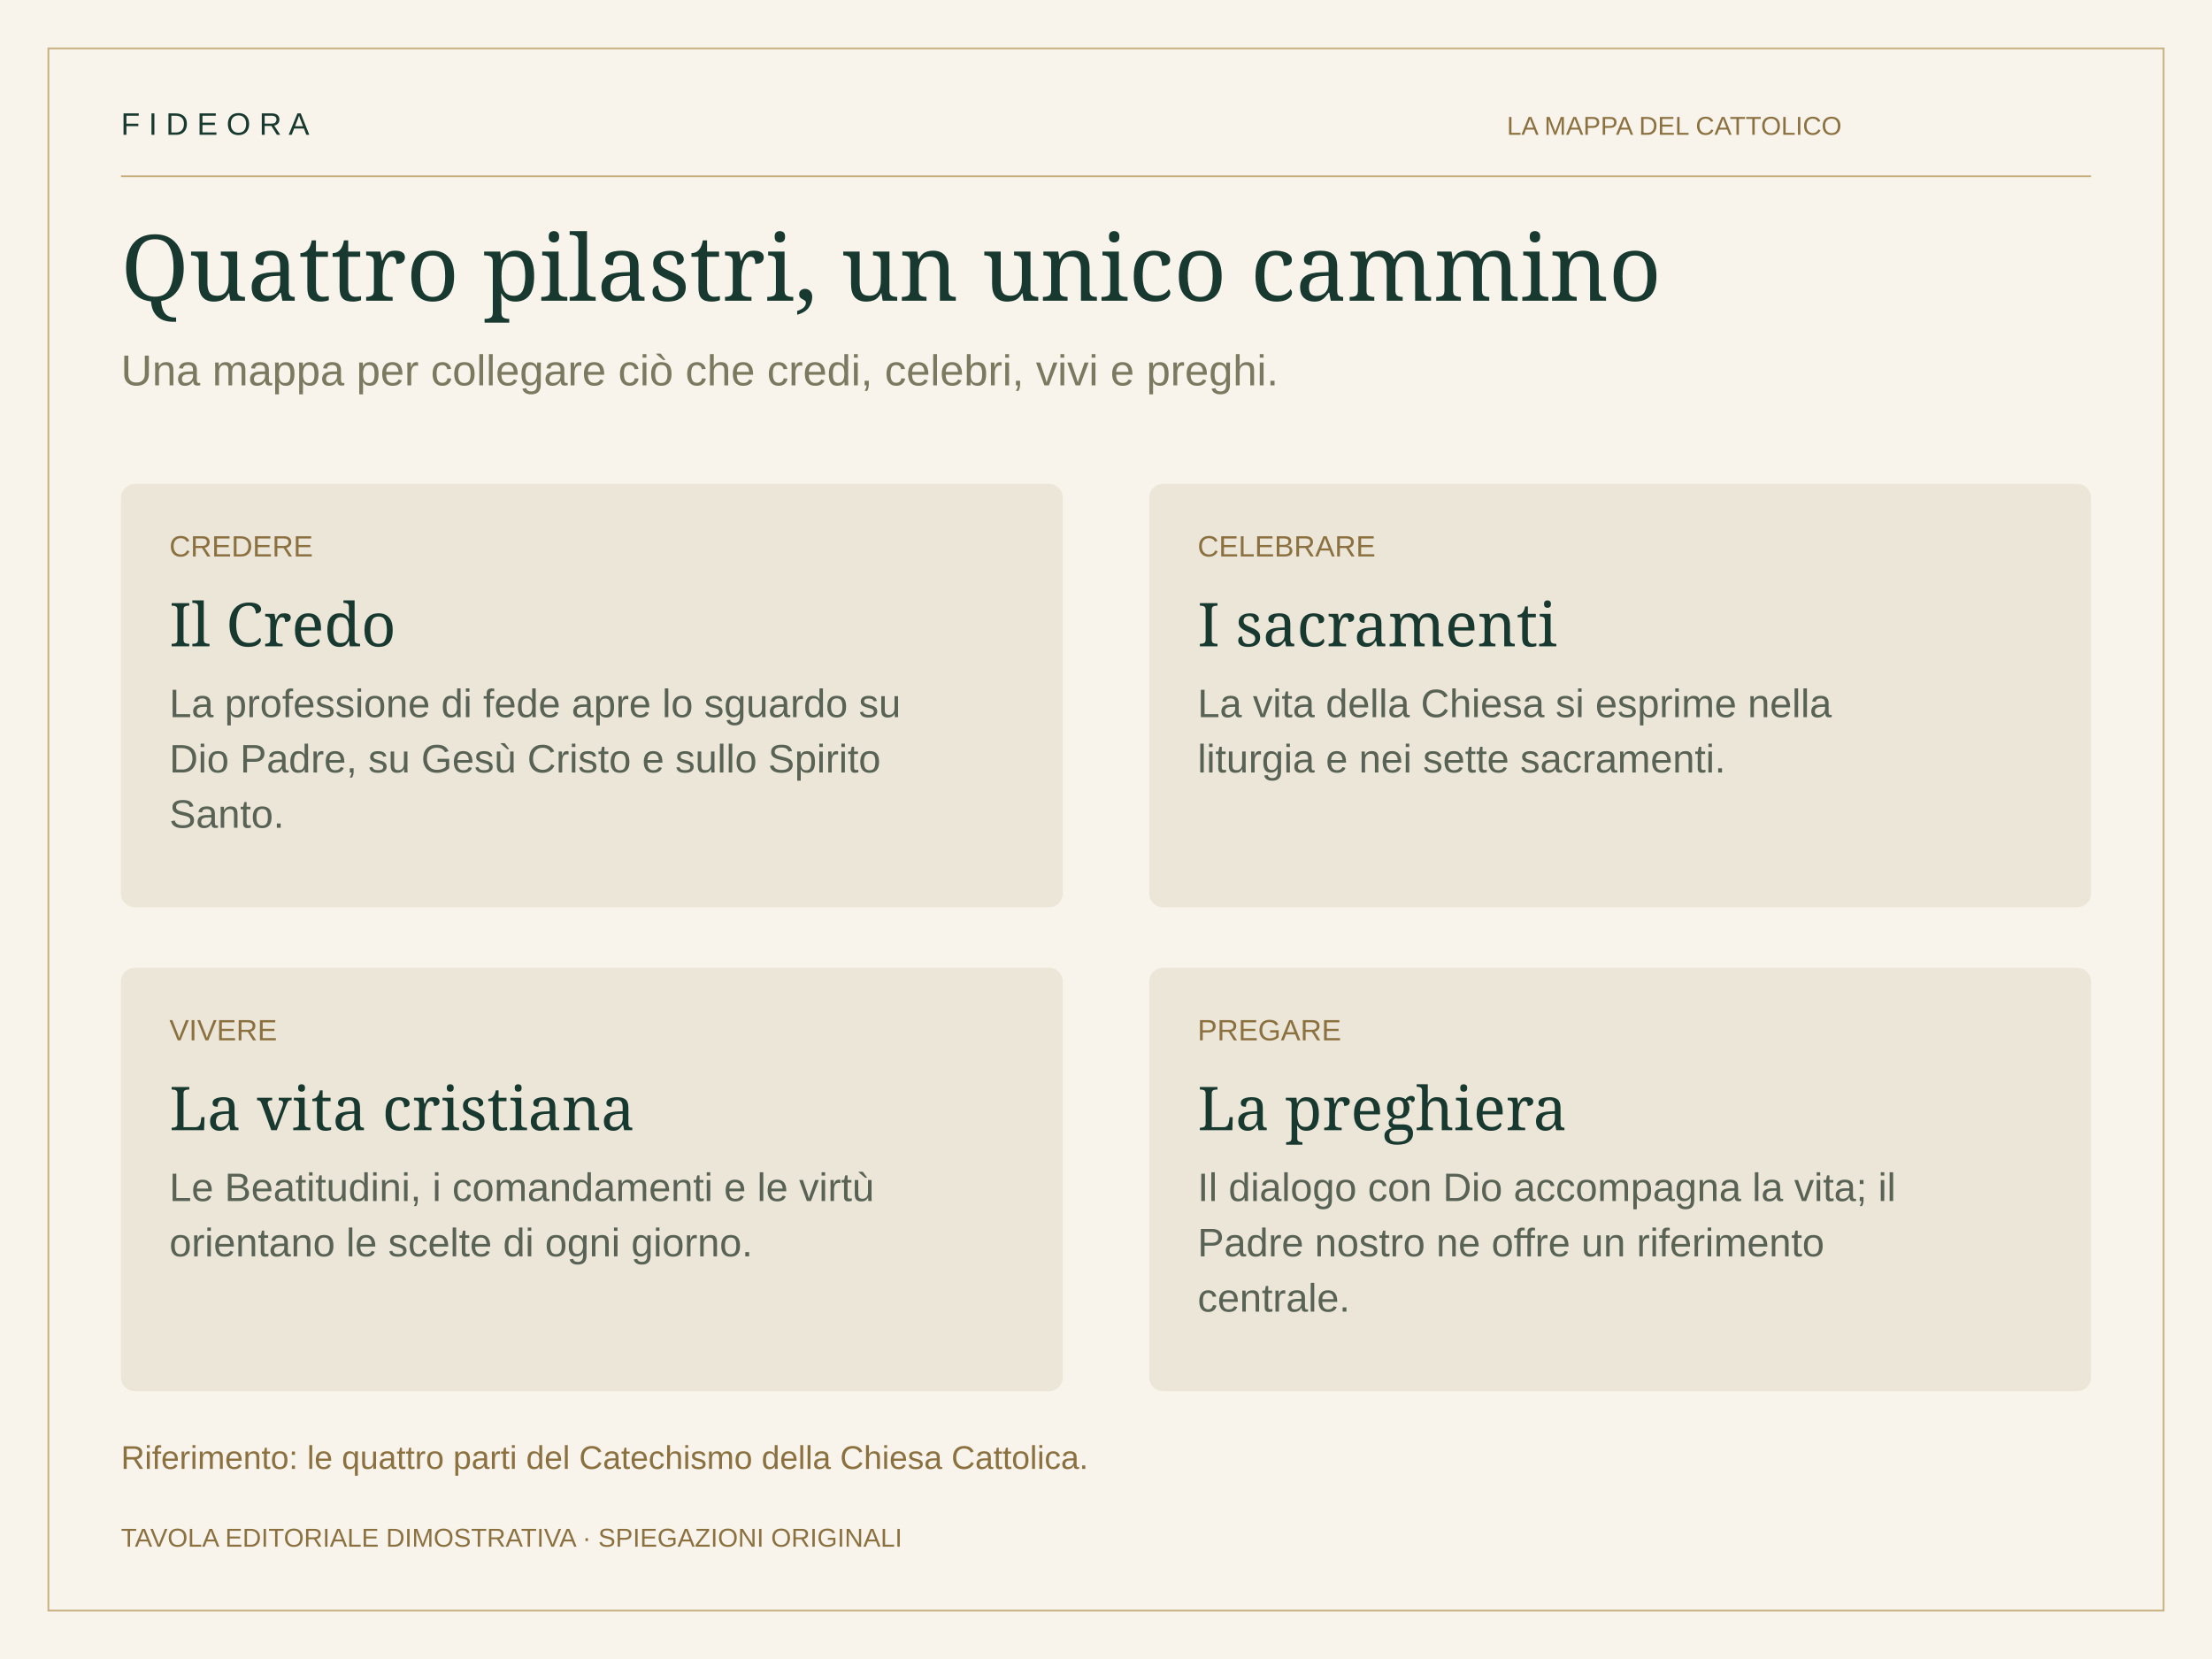
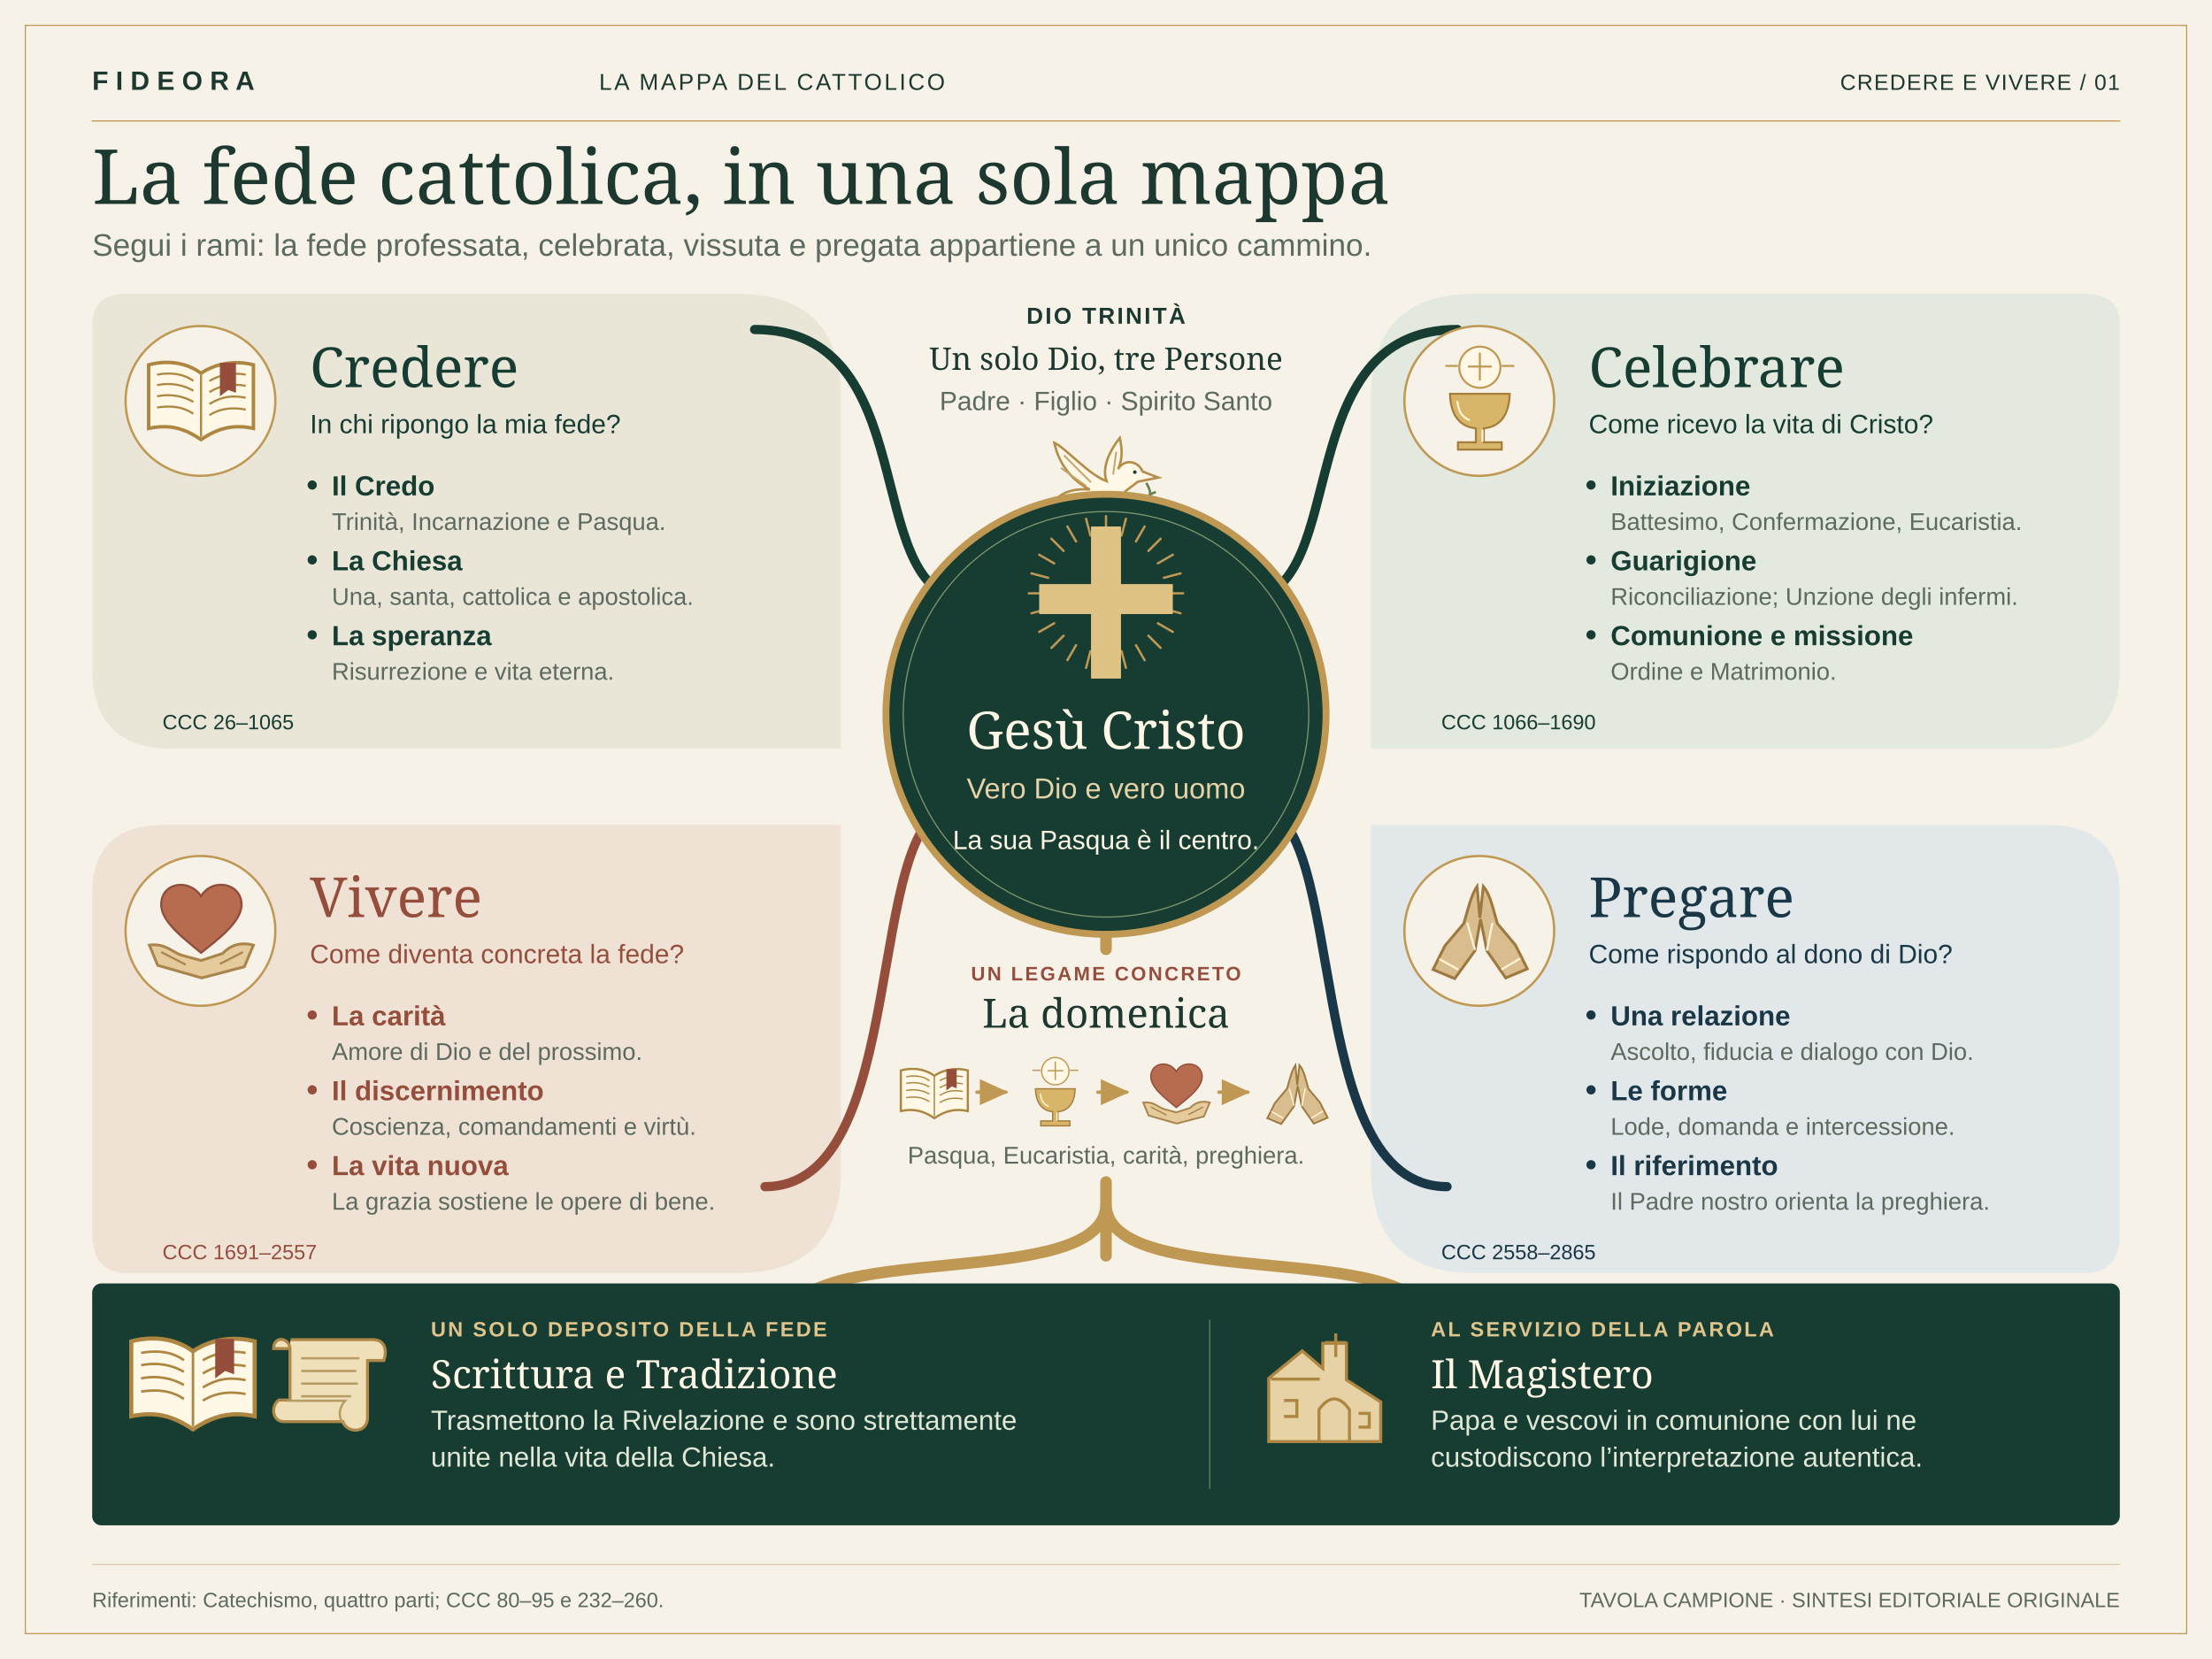
- <svg xmlns="http://www.w3.org/2000/svg" width="1280" height="960" viewBox="0 0 1280 960" role="img" aria-label="Quattro pilastri, un unico cammino">
-   <rect width="1280" height="960" fill="#f8f4eb" />
-   <rect x="28" y="28" width="1224" height="904" fill="none" stroke="#c6af7d" />
-   <text x="70" y="78" font-family="Arial,sans-serif" font-size="18" fill="#18392f">F I D E O R A</text>
-   <text x="872" y="78" font-family="Arial,sans-serif" font-size="15" fill="#8b7040">LA MAPPA DEL CATTOLICO</text>
-   <path d="M70 102H1210" stroke="#c6af7d" />
-   <text x="70" y="174" font-family="Georgia,serif" font-size="53" fill="#18392f">Quattro pilastri, un unico cammino</text>
-   <text x="70" y="223" font-family="Arial,sans-serif" font-size="25" fill="#7b795f">Una mappa per collegare ciò che credi, celebri, vivi e preghi.</text>
-   <text x="70" y="895" font-family="Arial,sans-serif" font-size="15" fill="#8b7040">TAVOLA EDITORIALE DIMOSTRATIVA · SPIEGAZIONI ORIGINALI</text>
-   <rect x="70" y="280" width="545" height="245" rx="8" fill="#ece6d8" />
-   <text x="98" y="322" font-family="Arial,sans-serif" font-size="17" fill="#8b7040">CREDERE</text>
-   <text x="98" y="374" font-family="Georgia,serif" font-size="35" fill="#18392f">Il Credo</text>
-   <text x="98" y="415" font-family="Arial,sans-serif" font-size="23" fill="#586355">La professione di fede apre lo sguardo su</text>
-   <text x="98" y="447" font-family="Arial,sans-serif" font-size="23" fill="#586355">Dio Padre, su Gesù Cristo e sullo Spirito</text>
-   <text x="98" y="479" font-family="Arial,sans-serif" font-size="23" fill="#586355">Santo.</text>
-   <rect x="665" y="280" width="545" height="245" rx="8" fill="#ece6d8" />
-   <text x="693" y="322" font-family="Arial,sans-serif" font-size="17" fill="#8b7040">CELEBRARE</text>
-   <text x="693" y="374" font-family="Georgia,serif" font-size="35" fill="#18392f">I sacramenti</text>
-   <text x="693" y="415" font-family="Arial,sans-serif" font-size="23" fill="#586355">La vita della Chiesa si esprime nella</text>
-   <text x="693" y="447" font-family="Arial,sans-serif" font-size="23" fill="#586355">liturgia e nei sette sacramenti.</text>
-   <rect x="70" y="560" width="545" height="245" rx="8" fill="#ece6d8" />
-   <text x="98" y="602" font-family="Arial,sans-serif" font-size="17" fill="#8b7040">VIVERE</text>
-   <text x="98" y="654" font-family="Georgia,serif" font-size="35" fill="#18392f">La vita cristiana</text>
-   <text x="98" y="695" font-family="Arial,sans-serif" font-size="23" fill="#586355">Le Beatitudini, i comandamenti e le virtù</text>
-   <text x="98" y="727" font-family="Arial,sans-serif" font-size="23" fill="#586355">orientano le scelte di ogni giorno.</text>
-   <rect x="665" y="560" width="545" height="245" rx="8" fill="#ece6d8" />
-   <text x="693" y="602" font-family="Arial,sans-serif" font-size="17" fill="#8b7040">PREGARE</text>
-   <text x="693" y="654" font-family="Georgia,serif" font-size="35" fill="#18392f">La preghiera</text>
-   <text x="693" y="695" font-family="Arial,sans-serif" font-size="23" fill="#586355">Il dialogo con Dio accompagna la vita; il</text>
-   <text x="693" y="727" font-family="Arial,sans-serif" font-size="23" fill="#586355">Padre nostro ne offre un riferimento</text>
-   <text x="693" y="759" font-family="Arial,sans-serif" font-size="23" fill="#586355">centrale.</text>
-   <text x="70" y="850" font-family="Arial,sans-serif" font-size="19" fill="#8b7040">Riferimento: le quattro parti del Catechismo della Chiesa Cattolica.</text>
+ <svg xmlns="http://www.w3.org/2000/svg" width="1920" height="1440" viewBox="0 0 1920 1440" role="img" aria-labelledby="title description">
+   <defs>
+     <linearGradient id="paper" x2="1" y2="1">
+       <stop stop-color="#fffaf0" />
+       <stop offset="1" stop-color="#e9dfca" />
+     </linearGradient>
+     <linearGradient id="sky" x2="0" y2="1">
+       <stop stop-color="#efe3c7" />
+       <stop offset="1" stop-color="#d8e2cf" />
+     </linearGradient>
+     <linearGradient id="gold" x2="1" y2="1">
+       <stop stop-color="#e7cc8e" />
+       <stop offset=".55" stop-color="#b48b44" />
+       <stop offset="1" stop-color="#eddbb0" />
+     </linearGradient>
+     <pattern id="hatch" width="12" height="12" patternUnits="userSpaceOnUse">
+       <path d="M-3 12L12-3M9 15L15 9" stroke="#173d32" stroke-width="1" opacity=".10" />
+     </pattern>
+     <marker id="arrow-gold" viewBox="0 0 12 12" refX="10" refY="6" markerWidth="9" markerHeight="9" orient="auto">
+       <path d="M0 1L11 6L0 11Z" fill="#bf9853" />
+     </marker>
+     <marker id="arrow-red" viewBox="0 0 12 12" refX="10" refY="6" markerWidth="7" markerHeight="7" orient="auto">
+       <path d="M0 1L11 6L0 11Z" fill="#964e3c" />
+     </marker>
+     <marker id="arrow-green" viewBox="0 0 12 12" refX="10" refY="6" markerWidth="7" markerHeight="7" orient="auto">
+       <path d="M0 1L11 6L0 11Z" fill="#173d32" />
+     </marker>
+     <symbol id="book" viewBox="0 0 160 140">
+       <path d="M80 32C50 10 16 17 5 20V111C34 105 55 110 80 127C105 110 127 105 155 111V20C132 14 104 16 80 32Z" fill="#fff8e7" stroke="#ad8741" stroke-width="5" />
+       <path d="M80 34V123M17 34C40 30 57 34 69 43M17 49C38 45 55 49 69 57M17 65C37 61 55 65 69 73M17 81C38 78 54 80 69 90M92 43C109 33 128 31 144 34M92 59C110 48 127 47 144 50M92 76C112 64 126 64 144 67M92 92C110 81 127 81 144 84" fill="none" stroke="#ad8741" stroke-width="3" />
+       <path d="M107 17V65L119 56L130 60V17" fill="#964e3c" />
+     </symbol>
+     <symbol id="chalice" viewBox="0 0 150 170">
+       <g fill="none" stroke="#bf9853" stroke-width="3">
+         <circle cx="75" cy="36" r="31" fill="#fff8e7" />
+         <path d="M75 14V56M57 35H93M42 34H23M108 34H127" />
+       </g>
+       <path d="M30 76H120C119 111 103 126 81 128V149H108V160H42V149H69V128C47 126 31 111 30 76Z" fill="#d8b568" stroke="#a47d3c" stroke-width="3" />
+       <path d="M41 87C43 103 48 111 60 116M79 130V148" fill="none" stroke="#fff5d4" stroke-width="3" />
+     </symbol>
+     <symbol id="heart" viewBox="0 0 160 150">
+       <path d="M80 108C59 90 23 65 23 39C23 7 63 1 80 27C96 0 138 8 138 39C138 65 101 91 80 108Z" fill="#b76c50" stroke="#8f4d3a" stroke-width="3" />
+       <path d="M6 97C30 94 39 108 54 112L80 119L111 109C124 95 140 93 155 97L142 128L81 144L18 126Z" fill="#e5cb9c" stroke="#a9844d" stroke-width="4" />
+       <path d="M23 107L58 125M140 107L107 124" fill="none" stroke="#a9844d" stroke-width="3" />
+     </symbol>
+     <symbol id="dove" viewBox="0 0 180 140">
+       <path d="M91 76C62 66 23 21 4 12C12 51 37 77 63 90C39 88 20 93 7 106C34 121 61 118 82 102C97 110 114 105 122 93L143 77L177 70L151 60C142 40 119 40 110 56C119 37 116 19 113 4C91 32 84 58 91 76Z" fill="#fff8e7" stroke="#b38d49" stroke-width="4" />
+       <path d="M20 33L65 78M15 54L57 84M107 27L102 65" stroke="#c3a46a" stroke-width="3" fill="none" />
+       <circle cx="138" cy="61" r="3" fill="#173d32" />
+       <path d="M157 79Q168 96 162 115M161 99L173 94M163 107L153 101" stroke="#667e51" stroke-width="4" fill="none" />
+     </symbol>
+     <symbol id="prayer" viewBox="0 0 160 160">
+       <path d="M76 18C67 31 62 55 57 71L30 103L13 137L44 150L73 110L81 65L90 110L117 149L148 136L131 102L105 71C98 47 95 30 85 18L80 63Z" fill="#d9bd8e" stroke="#9e793f" stroke-width="4" />
+       <path d="M62 70L73 109M98 70L90 110M22 122L49 137M111 137L138 121" stroke="#fff3d7" stroke-width="3" fill="none" />
+     </symbol>
+     <symbol id="scroll" viewBox="0 0 170 145">
+       <path d="M33 15H143C158 15 163 27 158 43H136V120C136 141 108 141 103 125H24C8 125 6 104 17 96H32V28C32 12 10 9 10 27H31" fill="#efe0ba" stroke="#ae8848" stroke-width="4" />
+       <path d="M47 40H125M47 57H121M47 74H123M47 91H114M28 97H106C95 109 98 125 106 128" fill="none" stroke="#b89a63" stroke-width="3" />
+     </symbol>
+     <symbol id="church" viewBox="0 0 180 150">
+       <path d="M17 145V62L61 26L88 49V16H119V64L164 93V145Z" fill="#e6d2a4" stroke="#ad8741" stroke-width="4" />
+       <path d="M20 63H84M105 3V34M91 15H119M83 145V103Q103 75 123 103V145M37 91H54V112H37M135 108H149V126H135" stroke="#ad8741" stroke-width="4" fill="none" />
+     </symbol>
+     <symbol id="bread" viewBox="0 0 180 130">
+       <ellipse cx="90" cy="105" rx="84" ry="17" fill="#c5b691" opacity=".4" />
+       <path d="M9 86C4 52 22 24 69 21L82 90L31 111C15 106 10 98 9 86Z" fill="#d2a464" stroke="#986d37" stroke-width="4" />
+       <path d="M97 20C142 15 173 42 170 78C168 96 147 108 117 111L92 91Z" fill="#edc58a" stroke="#986d37" stroke-width="4" />
+       <path d="M34 44L54 68M27 69L46 87M126 37L113 65M147 52L132 81" stroke="#a37a44" stroke-width="5" fill="none" />
+     </symbol>
+   </defs>
+   <rect x="0" y="0" width="1920" height="1440" rx="0" fill="#f7f2e8" stroke="none" stroke-width="1" />
+   <rect x="22" y="22" width="1876" height="1396" rx="0" fill="none" stroke="#bf9853" stroke-width="1" />
+   <text x="80" y="78" fill="#1c382f" font-family="Arial,sans-serif" font-size="23" font-weight="600" text-anchor="start" letter-spacing="0">F I D E O R A</text>
+   <text x="520" y="78" fill="#1c382f" font-family="Arial,sans-serif" font-size="20" font-weight="400" text-anchor="start" letter-spacing="2">LA MAPPA DEL CATTOLICO</text>
+   <text x="1840" y="78" fill="#1c382f" font-family="Arial,sans-serif" font-size="19" font-weight="400" text-anchor="end" letter-spacing="1">CREDERE E VIVERE  /  01</text>
+   <path d="M80 105H1840" fill="none" stroke="#bf9853" stroke-width="1" stroke-linecap="round" stroke-linejoin="round" />
+   <text x="80" y="177" fill="#1c382f" font-family="Georgia,serif" font-size="66" font-weight="400" text-anchor="start" letter-spacing="0">La fede cattolica, in una sola mappa</text>
+   <text x="80" y="222" fill="#5d6a5f" font-family="Arial,sans-serif" font-size="27" font-weight="400" text-anchor="start" letter-spacing="0">Segui i rami: la fede professata, celebrata, vissuta e pregata appartiene a un unico cammino.</text>
+   <path d="M80 282Q80 255 110 255H640Q730 255 730 345V650H150Q80 650 80 580Z" fill="#e9e6d8" stroke="none" stroke-width="1" stroke-linecap="round" stroke-linejoin="round" />
+   <path d="M1190 345Q1190 255 1280 255H1810Q1840 255 1840 282V580Q1840 650 1770 650H1190Z" fill="#e3e9df" stroke="none" stroke-width="1" stroke-linecap="round" stroke-linejoin="round" />
+   <path d="M80 776Q80 716 143 716H730V1015Q730 1105 640 1105H110Q80 1105 80 1070Z" fill="#efe2d5" stroke="none" stroke-width="1" stroke-linecap="round" stroke-linejoin="round" />
+   <path d="M1190 716H1777Q1840 716 1840 776V1070Q1840 1105 1810 1105H1280Q1190 1105 1190 1015Z" fill="#e2e8e9" stroke="none" stroke-width="1" stroke-linecap="round" stroke-linejoin="round" />
+   <path d="M835 520C747 510 802 286 655 286" fill="none" stroke="#173d32" stroke-width="8" stroke-linecap="round" stroke-linejoin="round" />
+   <path d="M1085 520C1173 510 1118 286 1265 286" fill="none" stroke="#173d32" stroke-width="8" stroke-linecap="round" stroke-linejoin="round" />
+   <path d="M828 700C748 707 792 1030 664 1030" fill="none" stroke="#964e3c" stroke-width="8" stroke-linecap="round" stroke-linejoin="round" />
+   <path d="M1092 700C1172 707 1128 1030 1256 1030" fill="none" stroke="#193746" stroke-width="8" stroke-linecap="round" stroke-linejoin="round" />
+   <path d="M960 811V824M960 1026V1090M960 1045C960 1124 684 1073 684 1150M960 1045C960 1124 1240 1073 1240 1150" fill="none" stroke="#bf9853" stroke-width="10" stroke-linecap="round" stroke-linejoin="round" />
+   <text x="960" y="281" fill="#1c382f" font-family="Arial,sans-serif" font-size="20" font-weight="600" text-anchor="middle" letter-spacing="1.8">DIO TRINITÀ</text>
+   <text x="960" y="321" fill="#1c382f" font-family="Georgia,serif" font-size="27" font-weight="400" text-anchor="middle" letter-spacing="0">Un solo Dio, tre Persone</text>
+   <text x="960" y="356" fill="#5d6a5f" font-family="Arial,sans-serif" font-size="23" font-weight="400" text-anchor="middle" letter-spacing="0">Padre · Figlio · Spirito Santo</text>
+   <g transform="translate(913.0714 378.0) scale(0.5214286)">
+     <path d="M91 76C62 66 23 21 4 12C12 51 37 77 63 90C39 88 20 93 7 106C34 121 61 118 82 102C97 110 114 105 122 93L143 77L177 70L151 60C142 40 119 40 110 56C119 37 116 19 113 4C91 32 84 58 91 76Z" fill="#fff8e7" stroke="#b38d49" stroke-width="4" />
+     <path d="M20 33L65 78M15 54L57 84M107 27L102 65" stroke="#c3a46a" stroke-width="3" fill="none" />
+     <circle cx="138" cy="61" r="3" fill="#173d32" />
+     <path d="M157 79Q168 96 162 115M161 99L173 94M163 107L153 101" stroke="#667e51" stroke-width="4" fill="none" />
+   </g>
+   <circle cx="960" cy="620" r="191" fill="#173d32" stroke="#bf9853" stroke-width="6" />
+   <circle cx="960" cy="620" r="176" fill="none" stroke="#7f976e" stroke-width="1" />
+   <path d="M1012.0 515.0L1027.0 515.0" fill="none" stroke="#bf9853" stroke-width="2" stroke-linecap="round" stroke-linejoin="round" />
+   <path d="M1010.2 528.5L1024.7 532.3" fill="none" stroke="#bf9853" stroke-width="2" stroke-linecap="round" stroke-linejoin="round" />
+   <path d="M1005.0 541.0L1018.0 548.5" fill="none" stroke="#bf9853" stroke-width="2" stroke-linecap="round" stroke-linejoin="round" />
+   <path d="M996.8 551.8L1007.4 562.4" fill="none" stroke="#bf9853" stroke-width="2" stroke-linecap="round" stroke-linejoin="round" />
+   <path d="M986.0 560.0L993.5 573.0" fill="none" stroke="#bf9853" stroke-width="2" stroke-linecap="round" stroke-linejoin="round" />
+   <path d="M973.5 565.2L977.3 579.7" fill="none" stroke="#bf9853" stroke-width="2" stroke-linecap="round" stroke-linejoin="round" />
+   <path d="M960.0 567.0L960.0 582.0" fill="none" stroke="#bf9853" stroke-width="2" stroke-linecap="round" stroke-linejoin="round" />
+   <path d="M946.5 565.2L942.7 579.7" fill="none" stroke="#bf9853" stroke-width="2" stroke-linecap="round" stroke-linejoin="round" />
+   <path d="M934.0 560.0L926.5 573.0" fill="none" stroke="#bf9853" stroke-width="2" stroke-linecap="round" stroke-linejoin="round" />
+   <path d="M923.2 551.8L912.6 562.4" fill="none" stroke="#bf9853" stroke-width="2" stroke-linecap="round" stroke-linejoin="round" />
+   <path d="M915.0 541.0L902.0 548.5" fill="none" stroke="#bf9853" stroke-width="2" stroke-linecap="round" stroke-linejoin="round" />
+   <path d="M909.8 528.5L895.3 532.3" fill="none" stroke="#bf9853" stroke-width="2" stroke-linecap="round" stroke-linejoin="round" />
+   <path d="M908.0 515.0L893.0 515.0" fill="none" stroke="#bf9853" stroke-width="2" stroke-linecap="round" stroke-linejoin="round" />
+   <path d="M909.8 501.5L895.3 497.7" fill="none" stroke="#bf9853" stroke-width="2" stroke-linecap="round" stroke-linejoin="round" />
+   <path d="M915.0 489.0L902.0 481.5" fill="none" stroke="#bf9853" stroke-width="2" stroke-linecap="round" stroke-linejoin="round" />
+   <path d="M923.2 478.2L912.6 467.6" fill="none" stroke="#bf9853" stroke-width="2" stroke-linecap="round" stroke-linejoin="round" />
+   <path d="M934.0 470.0L926.5 457.0" fill="none" stroke="#bf9853" stroke-width="2" stroke-linecap="round" stroke-linejoin="round" />
+   <path d="M946.5 464.8L942.7 450.3" fill="none" stroke="#bf9853" stroke-width="2" stroke-linecap="round" stroke-linejoin="round" />
+   <path d="M960.0 463.0L960.0 448.0" fill="none" stroke="#bf9853" stroke-width="2" stroke-linecap="round" stroke-linejoin="round" />
+   <path d="M973.5 464.8L977.3 450.3" fill="none" stroke="#bf9853" stroke-width="2" stroke-linecap="round" stroke-linejoin="round" />
+   <path d="M986.0 470.0L993.5 457.0" fill="none" stroke="#bf9853" stroke-width="2" stroke-linecap="round" stroke-linejoin="round" />
+   <path d="M996.8 478.2L1007.4 467.6" fill="none" stroke="#bf9853" stroke-width="2" stroke-linecap="round" stroke-linejoin="round" />
+   <path d="M1005.0 489.0L1018.0 481.5" fill="none" stroke="#bf9853" stroke-width="2" stroke-linecap="round" stroke-linejoin="round" />
+   <path d="M1010.2 501.5L1024.7 497.7" fill="none" stroke="#bf9853" stroke-width="2" stroke-linecap="round" stroke-linejoin="round" />
+   <path d="M947 457H973V507H1018V533H973V589H947V533H902V507H947Z" fill="#dfc385" stroke="none" stroke-width="1" stroke-linecap="round" stroke-linejoin="round" />
+   <text x="960" y="650" fill="#fff8e7" font-family="Georgia,serif" font-size="45" font-weight="400" text-anchor="middle" letter-spacing="0">Gesù Cristo</text>
+   <text x="960" y="693" fill="#e6d3a7" font-family="Arial,sans-serif" font-size="25" font-weight="400" text-anchor="middle" letter-spacing="0">Vero Dio e vero uomo</text>
+   <text x="960" y="737" fill="#fff8e7" font-family="Arial,sans-serif" font-size="23" font-weight="400" text-anchor="middle" letter-spacing="0">La sua Pasqua è il centro.</text>
+   <text x="960" y="851" fill="#964e3c" font-family="Arial,sans-serif" font-size="17" font-weight="600" text-anchor="middle" letter-spacing="1.8">UN LEGAME CONCRETO</text>
+   <text x="960" y="892" fill="#1c382f" font-family="Georgia,serif" font-size="35" font-weight="400" text-anchor="middle" letter-spacing="0">La domenica</text>
+   <g transform="translate(780.0 921.375) scale(0.3875)">
+     <path d="M80 32C50 10 16 17 5 20V111C34 105 55 110 80 127C105 110 127 105 155 111V20C132 14 104 16 80 32Z" fill="#fff8e7" stroke="#ad8741" stroke-width="5" />
+     <path d="M80 34V123M17 34C40 30 57 34 69 43M17 49C38 45 55 49 69 57M17 65C37 61 55 65 69 73M17 81C38 78 54 80 69 90M92 43C109 33 128 31 144 34M92 59C110 48 127 47 144 50M92 76C112 64 126 64 144 67M92 92C110 81 127 81 144 84" fill="none" stroke="#ad8741" stroke-width="3" />
+     <path d="M107 17V65L119 56L130 60V17" fill="#964e3c" />
+   </g>
+   <path d="M848 948H873" fill="none" stroke="#bf9853" stroke-width="3" stroke-linecap="round" stroke-linejoin="round" marker-end="url(#arrow-gold)" />
+   <g transform="translate(887.3235 916.0) scale(0.3823529)">
+     <g fill="none" stroke="#bf9853" stroke-width="3">
+       <circle cx="75" cy="36" r="31" fill="#fff8e7" />
+       <path d="M75 14V56M57 35H93M42 34H23M108 34H127" />
+     </g>
+     <path d="M30 76H120C119 111 103 126 81 128V149H108V160H42V149H69V128C47 126 31 111 30 76Z" fill="#d8b568" stroke="#a47d3c" stroke-width="3" />
+     <path d="M41 87C43 103 48 111 60 116M79 130V148" fill="none" stroke="#fff5d4" stroke-width="3" />
+   </g>
+   <path d="M953 948H978" fill="none" stroke="#bf9853" stroke-width="3" stroke-linecap="round" stroke-linejoin="round" marker-end="url(#arrow-gold)" />
+   <g transform="translate(990.0 919.4375) scale(0.3875)">
+     <path d="M80 108C59 90 23 65 23 39C23 7 63 1 80 27C96 0 138 8 138 39C138 65 101 91 80 108Z" fill="#b76c50" stroke="#8f4d3a" stroke-width="3" />
+     <path d="M6 97C30 94 39 108 54 112L80 119L111 109C124 95 140 93 155 97L142 128L81 144L18 126Z" fill="#e5cb9c" stroke="#a9844d" stroke-width="4" />
+     <path d="M23 107L58 125M140 107L107 124" fill="none" stroke="#a9844d" stroke-width="3" />
+   </g>
+   <path d="M1058 948H1083" fill="none" stroke="#bf9853" stroke-width="3" stroke-linecap="round" stroke-linejoin="round" marker-end="url(#arrow-gold)" />
+   <g transform="translate(1095.0 917.5) scale(0.3875)">
+     <path d="M76 18C67 31 62 55 57 71L30 103L13 137L44 150L73 110L81 65L90 110L117 149L148 136L131 102L105 71C98 47 95 30 85 18L80 63Z" fill="#d9bd8e" stroke="#9e793f" stroke-width="4" />
+     <path d="M62 70L73 109M98 70L90 110M22 122L49 137M111 137L138 121" stroke="#fff3d7" stroke-width="3" fill="none" />
+   </g>
+   <text x="960" y="1010" fill="#5d6a5f" font-family="Arial,sans-serif" font-size="21" font-weight="400" text-anchor="middle" letter-spacing="0">Pasqua, Eucaristia, carità, preghiera.</text>
+   <circle cx="174" cy="348" r="65" fill="#f7f2e8" stroke="#bf9853" stroke-width="2" />
+   <g transform="translate(126.0 304.5625) scale(0.60625)">
+     <path d="M80 32C50 10 16 17 5 20V111C34 105 55 110 80 127C105 110 127 105 155 111V20C132 14 104 16 80 32Z" fill="#fff8e7" stroke="#ad8741" stroke-width="5" />
+     <path d="M80 34V123M17 34C40 30 57 34 69 43M17 49C38 45 55 49 69 57M17 65C37 61 55 65 69 73M17 81C38 78 54 80 69 90M92 43C109 33 128 31 144 34M92 59C110 48 127 47 144 50M92 76C112 64 126 64 144 67M92 92C110 81 127 81 144 84" fill="none" stroke="#ad8741" stroke-width="3" />
+     <path d="M107 17V65L119 56L130 60V17" fill="#964e3c" />
+   </g>
+   <text x="269" y="336" fill="#173d32" font-family="Georgia,serif" font-size="48" font-weight="400" text-anchor="start" letter-spacing="0">Credere</text>
+   <text x="269" y="376" fill="#173d32" font-family="Arial,sans-serif" font-size="23" font-weight="400" text-anchor="start" letter-spacing="0">In chi ripongo la mia fede?</text>
+   <circle cx="271" cy="421" r="4" fill="#173d32" stroke="none" stroke-width="1" />
+   <text x="288" y="430" fill="#173d32" font-family="Arial,sans-serif" font-size="24" font-weight="600" text-anchor="start" letter-spacing="0">Il Credo</text>
+   <text x="288" y="460" fill="#5d6a5f" font-family="Arial,sans-serif" font-size="21" font-weight="400" text-anchor="start" letter-spacing="0">Trinità, Incarnazione e Pasqua.</text>
+   <circle cx="271" cy="486" r="4" fill="#173d32" stroke="none" stroke-width="1" />
+   <text x="288" y="495" fill="#173d32" font-family="Arial,sans-serif" font-size="24" font-weight="600" text-anchor="start" letter-spacing="0">La Chiesa</text>
+   <text x="288" y="525" fill="#5d6a5f" font-family="Arial,sans-serif" font-size="21" font-weight="400" text-anchor="start" letter-spacing="0">Una, santa, cattolica e apostolica.</text>
+   <circle cx="271" cy="551" r="4" fill="#173d32" stroke="none" stroke-width="1" />
+   <text x="288" y="560" fill="#173d32" font-family="Arial,sans-serif" font-size="24" font-weight="600" text-anchor="start" letter-spacing="0">La speranza</text>
+   <text x="288" y="590" fill="#5d6a5f" font-family="Arial,sans-serif" font-size="21" font-weight="400" text-anchor="start" letter-spacing="0">Risurrezione e vita eterna.</text>
+   <text x="141" y="633" fill="#173d32" font-family="Arial,sans-serif" font-size="18" font-weight="400" text-anchor="start" letter-spacing="0">CCC 26–1065</text>
+   <circle cx="1284" cy="348" r="65" fill="#f7f2e8" stroke="#bf9853" stroke-width="2" />
+   <g transform="translate(1241.265 298.0) scale(0.5764706)">
+     <g fill="none" stroke="#bf9853" stroke-width="3">
+       <circle cx="75" cy="36" r="31" fill="#fff8e7" />
+       <path d="M75 14V56M57 35H93M42 34H23M108 34H127" />
+     </g>
+     <path d="M30 76H120C119 111 103 126 81 128V149H108V160H42V149H69V128C47 126 31 111 30 76Z" fill="#d8b568" stroke="#a47d3c" stroke-width="3" />
+     <path d="M41 87C43 103 48 111 60 116M79 130V148" fill="none" stroke="#fff5d4" stroke-width="3" />
+   </g>
+   <text x="1379" y="336" fill="#173d32" font-family="Georgia,serif" font-size="48" font-weight="400" text-anchor="start" letter-spacing="0">Celebrare</text>
+   <text x="1379" y="376" fill="#173d32" font-family="Arial,sans-serif" font-size="23" font-weight="400" text-anchor="start" letter-spacing="0">Come ricevo la vita di Cristo?</text>
+   <circle cx="1381" cy="421" r="4" fill="#173d32" stroke="none" stroke-width="1" />
+   <text x="1398" y="430" fill="#173d32" font-family="Arial,sans-serif" font-size="24" font-weight="600" text-anchor="start" letter-spacing="0">Iniziazione</text>
+   <text x="1398" y="460" fill="#5d6a5f" font-family="Arial,sans-serif" font-size="21" font-weight="400" text-anchor="start" letter-spacing="0">Battesimo, Confermazione, Eucaristia.</text>
+   <circle cx="1381" cy="486" r="4" fill="#173d32" stroke="none" stroke-width="1" />
+   <text x="1398" y="495" fill="#173d32" font-family="Arial,sans-serif" font-size="24" font-weight="600" text-anchor="start" letter-spacing="0">Guarigione</text>
+   <text x="1398" y="525" fill="#5d6a5f" font-family="Arial,sans-serif" font-size="21" font-weight="400" text-anchor="start" letter-spacing="0">Riconciliazione; Unzione degli infermi.</text>
+   <circle cx="1381" cy="551" r="4" fill="#173d32" stroke="none" stroke-width="1" />
+   <text x="1398" y="560" fill="#173d32" font-family="Arial,sans-serif" font-size="24" font-weight="600" text-anchor="start" letter-spacing="0">Comunione e missione</text>
+   <text x="1398" y="590" fill="#5d6a5f" font-family="Arial,sans-serif" font-size="21" font-weight="400" text-anchor="start" letter-spacing="0">Ordine e Matrimonio.</text>
+   <text x="1251" y="633" fill="#173d32" font-family="Arial,sans-serif" font-size="18" font-weight="400" text-anchor="start" letter-spacing="0">CCC 1066–1690</text>
+   <circle cx="174" cy="808" r="65" fill="#f7f2e8" stroke="#bf9853" stroke-width="2" />
+   <g transform="translate(126.0 761.5312) scale(0.60625)">
+     <path d="M80 108C59 90 23 65 23 39C23 7 63 1 80 27C96 0 138 8 138 39C138 65 101 91 80 108Z" fill="#b76c50" stroke="#8f4d3a" stroke-width="3" />
+     <path d="M6 97C30 94 39 108 54 112L80 119L111 109C124 95 140 93 155 97L142 128L81 144L18 126Z" fill="#e5cb9c" stroke="#a9844d" stroke-width="4" />
+     <path d="M23 107L58 125M140 107L107 124" fill="none" stroke="#a9844d" stroke-width="3" />
+   </g>
+   <text x="269" y="796" fill="#964e3c" font-family="Georgia,serif" font-size="48" font-weight="400" text-anchor="start" letter-spacing="0">Vivere</text>
+   <text x="269" y="836" fill="#964e3c" font-family="Arial,sans-serif" font-size="23" font-weight="400" text-anchor="start" letter-spacing="0">Come diventa concreta la fede?</text>
+   <circle cx="271" cy="881" r="4" fill="#964e3c" stroke="none" stroke-width="1" />
+   <text x="288" y="890" fill="#964e3c" font-family="Arial,sans-serif" font-size="24" font-weight="600" text-anchor="start" letter-spacing="0">La carità</text>
+   <text x="288" y="920" fill="#5d6a5f" font-family="Arial,sans-serif" font-size="21" font-weight="400" text-anchor="start" letter-spacing="0">Amore di Dio e del prossimo.</text>
+   <circle cx="271" cy="946" r="4" fill="#964e3c" stroke="none" stroke-width="1" />
+   <text x="288" y="955" fill="#964e3c" font-family="Arial,sans-serif" font-size="24" font-weight="600" text-anchor="start" letter-spacing="0">Il discernimento</text>
+   <text x="288" y="985" fill="#5d6a5f" font-family="Arial,sans-serif" font-size="21" font-weight="400" text-anchor="start" letter-spacing="0">Coscienza, comandamenti e virtù.</text>
+   <circle cx="271" cy="1011" r="4" fill="#964e3c" stroke="none" stroke-width="1" />
+   <text x="288" y="1020" fill="#964e3c" font-family="Arial,sans-serif" font-size="24" font-weight="600" text-anchor="start" letter-spacing="0">La vita nuova</text>
+   <text x="288" y="1050" fill="#5d6a5f" font-family="Arial,sans-serif" font-size="21" font-weight="400" text-anchor="start" letter-spacing="0">La grazia sostiene le opere di bene.</text>
+   <text x="141" y="1093" fill="#964e3c" font-family="Arial,sans-serif" font-size="18" font-weight="400" text-anchor="start" letter-spacing="0">CCC 1691–2557</text>
+   <circle cx="1284" cy="808" r="65" fill="#f7f2e8" stroke="#bf9853" stroke-width="2" />
+   <g transform="translate(1236.0 758.5) scale(0.60625)">
+     <path d="M76 18C67 31 62 55 57 71L30 103L13 137L44 150L73 110L81 65L90 110L117 149L148 136L131 102L105 71C98 47 95 30 85 18L80 63Z" fill="#d9bd8e" stroke="#9e793f" stroke-width="4" />
+     <path d="M62 70L73 109M98 70L90 110M22 122L49 137M111 137L138 121" stroke="#fff3d7" stroke-width="3" fill="none" />
+   </g>
+   <text x="1379" y="796" fill="#193746" font-family="Georgia,serif" font-size="48" font-weight="400" text-anchor="start" letter-spacing="0">Pregare</text>
+   <text x="1379" y="836" fill="#193746" font-family="Arial,sans-serif" font-size="23" font-weight="400" text-anchor="start" letter-spacing="0">Come rispondo al dono di Dio?</text>
+   <circle cx="1381" cy="881" r="4" fill="#193746" stroke="none" stroke-width="1" />
+   <text x="1398" y="890" fill="#193746" font-family="Arial,sans-serif" font-size="24" font-weight="600" text-anchor="start" letter-spacing="0">Una relazione</text>
+   <text x="1398" y="920" fill="#5d6a5f" font-family="Arial,sans-serif" font-size="21" font-weight="400" text-anchor="start" letter-spacing="0">Ascolto, fiducia e dialogo con Dio.</text>
+   <circle cx="1381" cy="946" r="4" fill="#193746" stroke="none" stroke-width="1" />
+   <text x="1398" y="955" fill="#193746" font-family="Arial,sans-serif" font-size="24" font-weight="600" text-anchor="start" letter-spacing="0">Le forme</text>
+   <text x="1398" y="985" fill="#5d6a5f" font-family="Arial,sans-serif" font-size="21" font-weight="400" text-anchor="start" letter-spacing="0">Lode, domanda e intercessione.</text>
+   <circle cx="1381" cy="1011" r="4" fill="#193746" stroke="none" stroke-width="1" />
+   <text x="1398" y="1020" fill="#193746" font-family="Arial,sans-serif" font-size="24" font-weight="600" text-anchor="start" letter-spacing="0">Il riferimento</text>
+   <text x="1398" y="1050" fill="#5d6a5f" font-family="Arial,sans-serif" font-size="21" font-weight="400" text-anchor="start" letter-spacing="0">Il Padre nostro orienta la preghiera.</text>
+   <text x="1251" y="1093" fill="#193746" font-family="Arial,sans-serif" font-size="18" font-weight="400" text-anchor="start" letter-spacing="0">CCC 2558–2865</text>
+   <rect x="80" y="1114" width="1760" height="210" rx="8" fill="#173d32" stroke="none" stroke-width="1" />
+   <g transform="translate(110.3571 1150.0) scale(0.7142857)">
+     <path d="M80 32C50 10 16 17 5 20V111C34 105 55 110 80 127C105 110 127 105 155 111V20C132 14 104 16 80 32Z" fill="#fff8e7" stroke="#ad8741" stroke-width="5" />
+     <path d="M80 34V123M17 34C40 30 57 34 69 43M17 49C38 45 55 49 69 57M17 65C37 61 55 65 69 73M17 81C38 78 54 80 69 90M92 43C109 33 128 31 144 34M92 59C110 48 127 47 144 50M92 76C112 64 126 64 144 67M92 92C110 81 127 81 144 84" fill="none" stroke="#ad8741" stroke-width="3" />
+     <path d="M107 17V65L119 56L130 60V17" fill="#964e3c" />
+   </g>
+   <g transform="translate(231.0 1153.088) scale(0.6470588)">
+     <path d="M33 15H143C158 15 163 27 158 43H136V120C136 141 108 141 103 125H24C8 125 6 104 17 96H32V28C32 12 10 9 10 27H31" fill="#efe0ba" stroke="#ae8848" stroke-width="4" />
+     <path d="M47 40H125M47 57H121M47 74H123M47 91H114M28 97H106C95 109 98 125 106 128" fill="none" stroke="#b89a63" stroke-width="3" />
+   </g>
+   <text x="374" y="1160" fill="#dfc48c" font-family="Arial,sans-serif" font-size="18" font-weight="600" text-anchor="start" letter-spacing="1.8">UN SOLO DEPOSITO DELLA FEDE</text>
+   <text x="374" y="1205" fill="#fff8e7" font-family="Georgia,serif" font-size="34" font-weight="400" text-anchor="start" letter-spacing="0">Scrittura e Tradizione</text>
+   <text x="374" y="1241" fill="#e1e7d7" font-family="Arial,sans-serif" font-size="24" font-weight="400" text-anchor="start" letter-spacing="0">Trasmettono la Rivelazione e sono strettamente</text>
+   <text x="374" y="1273" fill="#e1e7d7" font-family="Arial,sans-serif" font-size="24" font-weight="400" text-anchor="start" letter-spacing="0">unite nella vita della Chiesa.</text>
+   <path d="M1050 1146V1292" fill="none" stroke="#6a8164" stroke-width="1" stroke-linecap="round" stroke-linejoin="round" />
+   <g transform="translate(1090.0 1155.417) scale(0.6611111)">
+     <path d="M17 145V62L61 26L88 49V16H119V64L164 93V145Z" fill="#e6d2a4" stroke="#ad8741" stroke-width="4" />
+     <path d="M20 63H84M105 3V34M91 15H119M83 145V103Q103 75 123 103V145M37 91H54V112H37M135 108H149V126H135" stroke="#ad8741" stroke-width="4" fill="none" />
+   </g>
+   <text x="1242" y="1160" fill="#dfc48c" font-family="Arial,sans-serif" font-size="18" font-weight="600" text-anchor="start" letter-spacing="1.8">AL SERVIZIO DELLA PAROLA</text>
+   <text x="1242" y="1205" fill="#fff8e7" font-family="Georgia,serif" font-size="34" font-weight="400" text-anchor="start" letter-spacing="0">Il Magistero</text>
+   <text x="1242" y="1241" fill="#e1e7d7" font-family="Arial,sans-serif" font-size="24" font-weight="400" text-anchor="start" letter-spacing="0">Papa e vescovi in comunione con lui ne</text>
+   <text x="1242" y="1273" fill="#e1e7d7" font-family="Arial,sans-serif" font-size="24" font-weight="400" text-anchor="start" letter-spacing="0">custodiscono l’interpretazione autentica.</text>
+   <path d="M80 1358H1840" fill="none" stroke="#d7c7a6" stroke-width="1" stroke-linecap="round" stroke-linejoin="round" />
+   <text x="80" y="1395" fill="#5d6a5f" font-family="Arial,sans-serif" font-size="18" font-weight="400" text-anchor="start" letter-spacing="0">Riferimenti: Catechismo, quattro parti; CCC 80–95 e 232–260.</text>
+   <text x="1840" y="1395" fill="#5d6a5f" font-family="Arial,sans-serif" font-size="18" font-weight="400" text-anchor="end" letter-spacing="0">TAVOLA CAMPIONE · SINTESI EDITORIALE ORIGINALE</text>
</svg>
